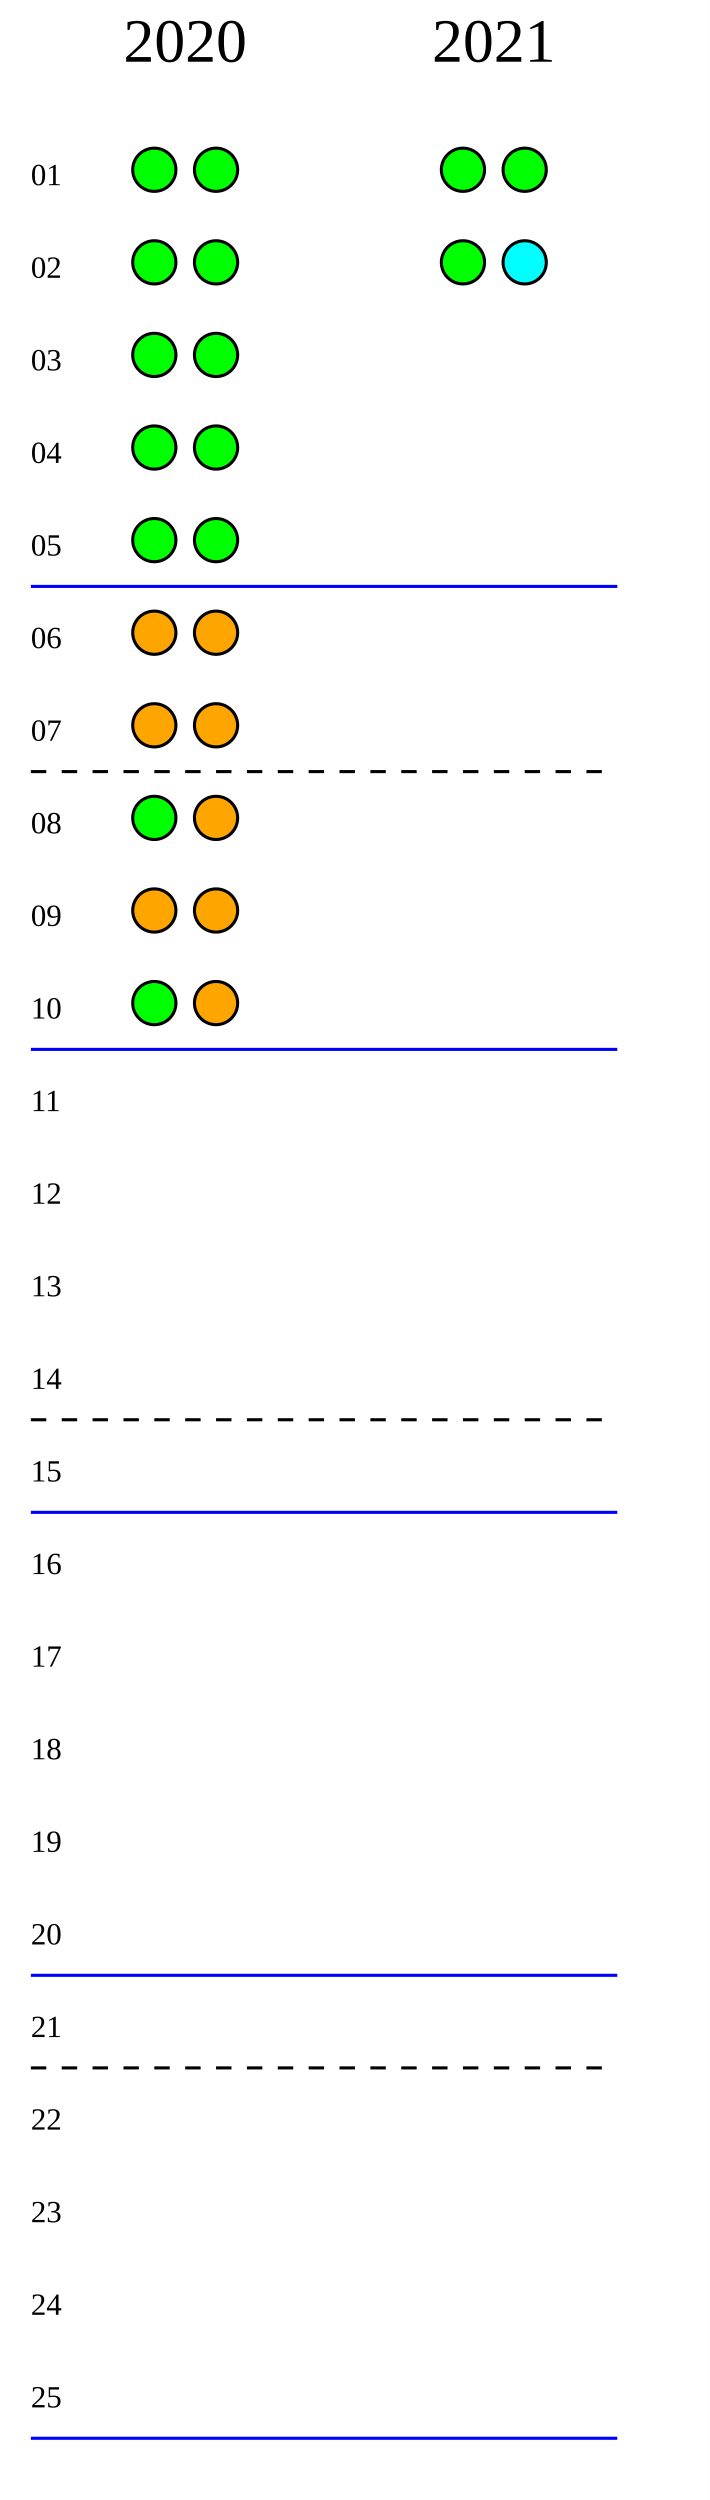
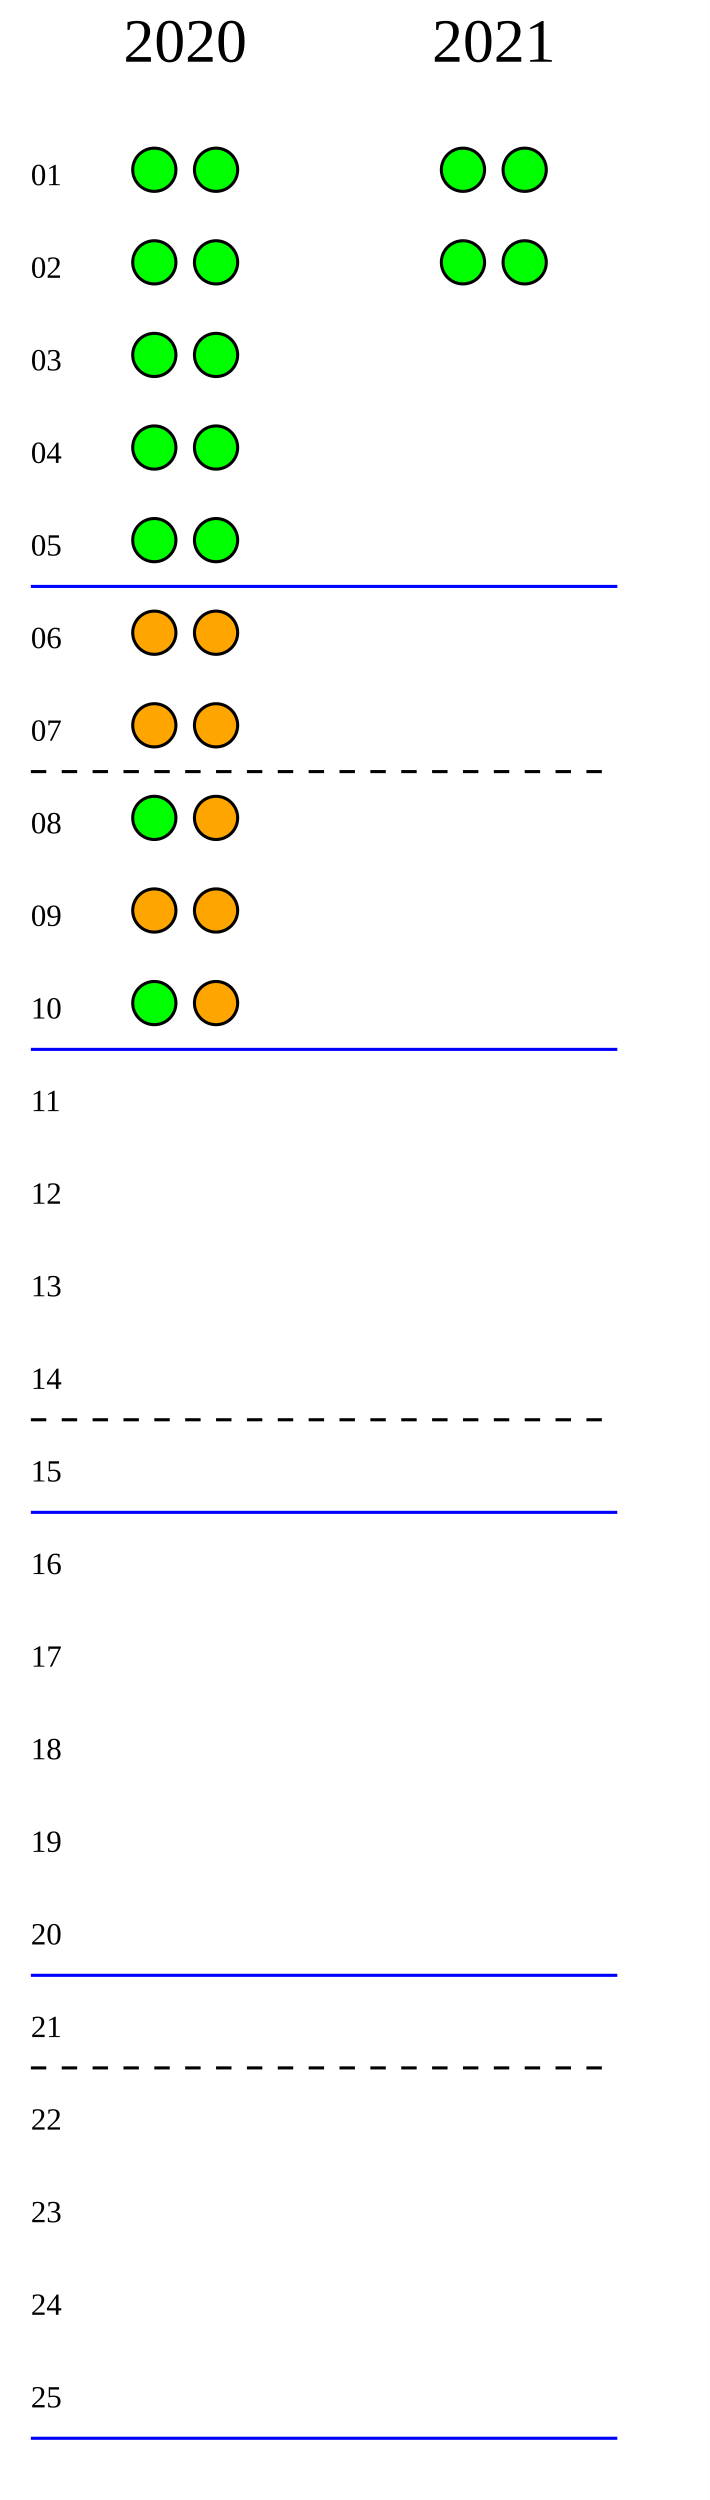
<svg xmlns="http://www.w3.org/2000/svg" height="810" viewBox="0 0 230 810" width="230">
  <rect fill="white" height="100%" width="100%" />
  <text font-size="20" text-anchor="middle" x="60" y="20">
2020
</text>
  <circle cx="50" cy="55" fill="lime" r="7" stroke="black" />
  <circle cx="70" cy="55" fill="lime" r="7" stroke="black" />
  <circle cx="50" cy="85" fill="lime" r="7" stroke="black" />
  <circle cx="70" cy="85" fill="lime" r="7" stroke="black" />
  <circle cx="50" cy="115" fill="lime" r="7" stroke="black" />
  <circle cx="70" cy="115" fill="lime" r="7" stroke="black" />
  <circle cx="50" cy="145" fill="lime" r="7" stroke="black" />
  <circle cx="70" cy="145" fill="lime" r="7" stroke="black" />
  <circle cx="50" cy="175" fill="lime" r="7" stroke="black" />
  <circle cx="70" cy="175" fill="lime" r="7" stroke="black" />
  <circle cx="50" cy="205" fill="orange" r="7" stroke="black" />
  <circle cx="70" cy="205" fill="orange" r="7" stroke="black" />
  <circle cx="50" cy="235" fill="orange" r="7" stroke="black" />
  <circle cx="70" cy="235" fill="orange" r="7" stroke="black" />
  <circle cx="50" cy="265" fill="lime" r="7" stroke="black" />
  <circle cx="70" cy="265" fill="orange" r="7" stroke="black" />
  <circle cx="50" cy="295" fill="orange" r="7" stroke="black" />
  <circle cx="70" cy="295" fill="orange" r="7" stroke="black" />
  <circle cx="50" cy="325" fill="lime" r="7" stroke="black" />
  <circle cx="70" cy="325" fill="orange" r="7" stroke="black" />
  <text font-size="20" text-anchor="middle" x="160" y="20">
2021
</text>
  <circle cx="150" cy="55" fill="lime" r="7" stroke="black" />
  <circle cx="170" cy="55" fill="lime" r="7" stroke="black" />
  <circle cx="150" cy="85" fill="lime" r="7" stroke="black" />
-   <circle cx="170" cy="85" fill="cyan" r="7" stroke="black" />
+   <circle cx="170" cy="85" fill="lime" r="7" stroke="black" />
  <text font-size="10" x="10" y="60">
01
</text>
  <text font-size="10" x="10" y="90">
02
</text>
  <text font-size="10" x="10" y="120">
03
</text>
  <text font-size="10" x="10" y="150">
04
</text>
  <text font-size="10" x="10" y="180">
05
</text>
  <line stroke="blue" x1="10" x2="200" y1="190" y2="190" />
  <text font-size="10" x="10" y="210">
06
</text>
  <text font-size="10" x="10" y="240">
07
</text>
  <line stroke="black" stroke-dasharray="5,5" x1="10" x2="200" y1="250" y2="250" />
  <text font-size="10" x="10" y="270">
08
</text>
  <text font-size="10" x="10" y="300">
09
</text>
  <text font-size="10" x="10" y="330">
10
</text>
  <line stroke="blue" x1="10" x2="200" y1="340" y2="340" />
  <text font-size="10" x="10" y="360">
11
</text>
  <text font-size="10" x="10" y="390">
12
</text>
  <text font-size="10" x="10" y="420">
13
</text>
  <text font-size="10" x="10" y="450">
14
</text>
  <line stroke="black" stroke-dasharray="5,5" x1="10" x2="200" y1="460" y2="460" />
  <text font-size="10" x="10" y="480">
15
</text>
  <line stroke="blue" x1="10" x2="200" y1="490" y2="490" />
  <text font-size="10" x="10" y="510">
16
</text>
  <text font-size="10" x="10" y="540">
17
</text>
  <text font-size="10" x="10" y="570">
18
</text>
  <text font-size="10" x="10" y="600">
19
</text>
  <text font-size="10" x="10" y="630">
20
</text>
  <line stroke="blue" x1="10" x2="200" y1="640" y2="640" />
  <text font-size="10" x="10" y="660">
21
</text>
  <line stroke="black" stroke-dasharray="5,5" x1="10" x2="200" y1="670" y2="670" />
  <text font-size="10" x="10" y="690">
22
</text>
  <text font-size="10" x="10" y="720">
23
</text>
  <text font-size="10" x="10" y="750">
24
</text>
  <text font-size="10" x="10" y="780">
25
</text>
  <line stroke="blue" x1="10" x2="200" y1="790" y2="790" />
</svg>
